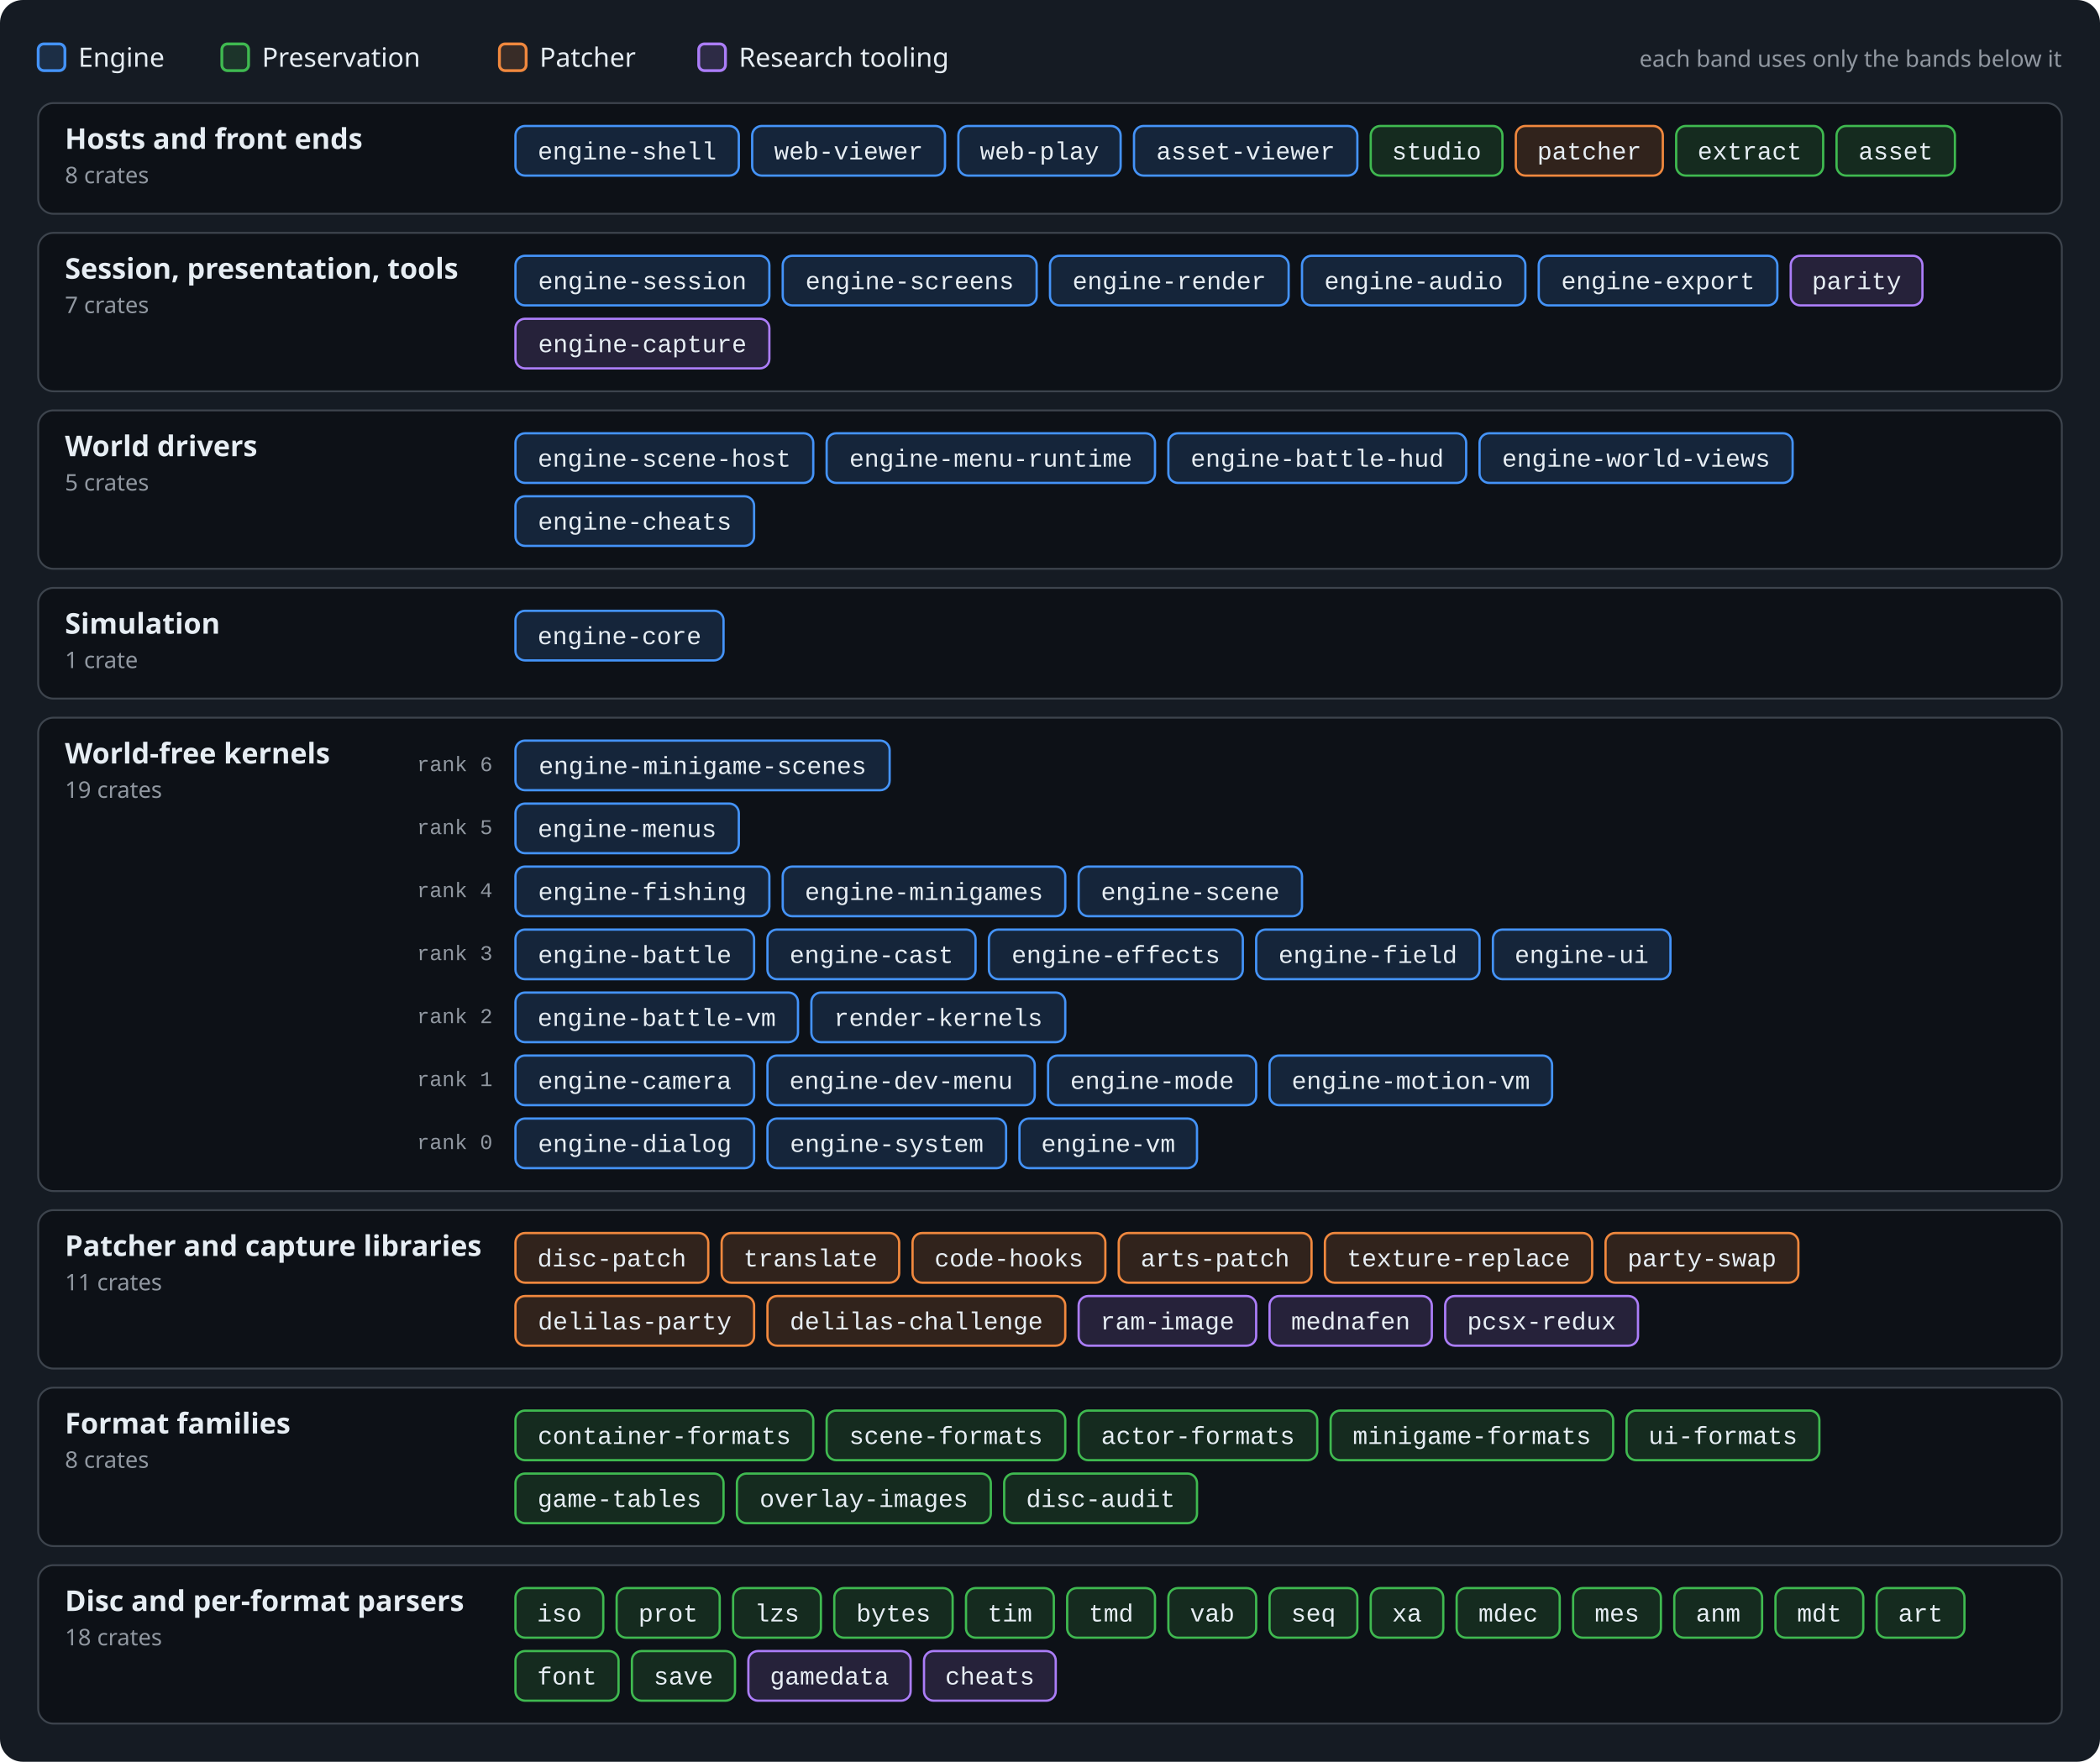
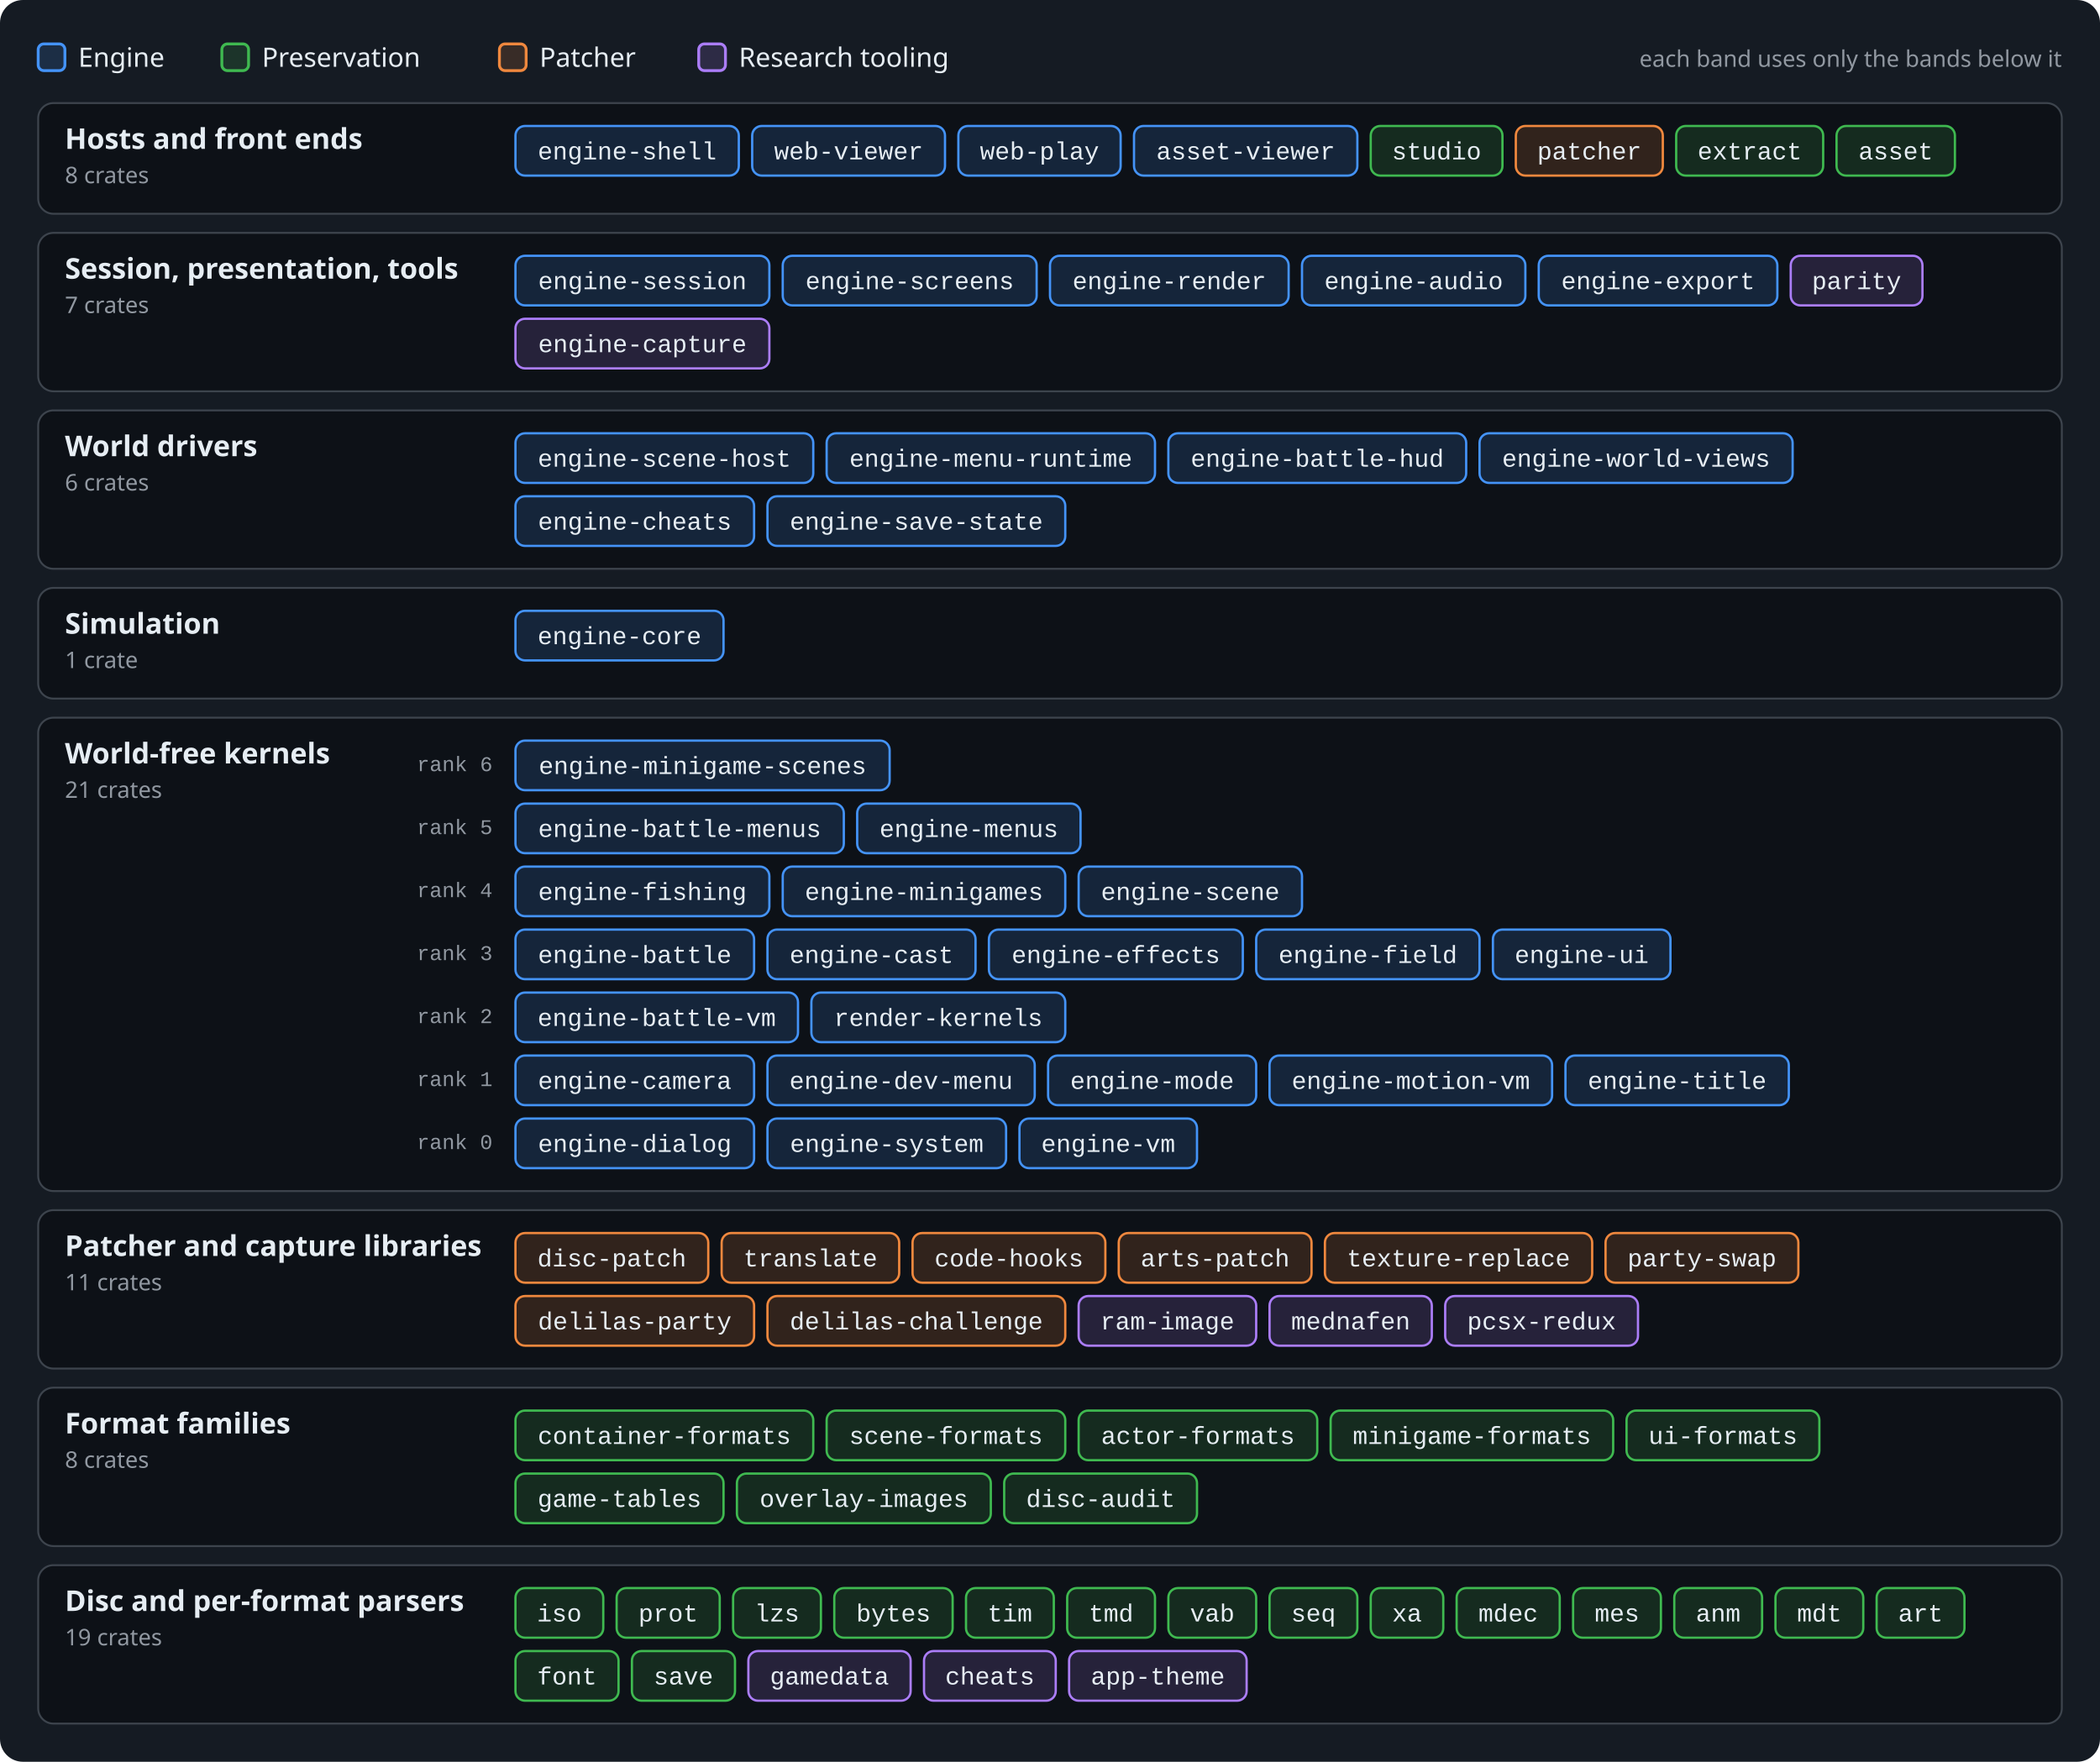
<svg xmlns="http://www.w3.org/2000/svg" viewBox="0 0 1100 923" width="1100" height="923" role="img" aria-labelledby="t d">
  <style>text{font-family:-apple-system, BlinkMacSystemFont, 'Segoe UI', 'Noto Sans', Helvetica, Arial, sans-serif;fill:#e6edf3}.ch{font-family:ui-monospace, SFMono-Regular, Menlo, Consolas, 'Liberation Mono', monospace;font-size:13px}.bt{font-size:15px;font-weight:600}.mu{font-size:12px;fill:#9198a1}.rk{font-family:ui-monospace, SFMono-Regular, Menlo, Consolas, 'Liberation Mono', monospace;font-size:11px;fill:#9198a1}.lg{font-size:14px}</style>
  <rect width="1100" height="923" rx="12" fill="#151b23" />
  <rect x="20" y="23" width="14" height="14" rx="3" fill="#4493f8" fill-opacity="0.16" stroke="#4493f8" stroke-width="1.5" />
  <text x="41" y="35" class="lg">Engine</text>
  <rect x="116.2" y="23" width="14" height="14" rx="3" fill="#3fb950" fill-opacity="0.16" stroke="#3fb950" stroke-width="1.5" />
  <text x="137.2" y="35" class="lg">Preservation</text>
  <rect x="261.6" y="23" width="14" height="14" rx="3" fill="#f0883e" fill-opacity="0.16" stroke="#f0883e" stroke-width="1.5" />
  <text x="282.6" y="35" class="lg">Patcher</text>
  <rect x="366" y="23" width="14" height="14" rx="3" fill="#ab7df8" fill-opacity="0.16" stroke="#ab7df8" stroke-width="1.5" />
  <text x="387" y="35" class="lg">Research tooling</text>
  <text x="1080" y="35" class="mu" text-anchor="end">each band uses only the bands below it</text>
  <rect x="20" y="54" width="1060" height="58" rx="8" fill="#0d1117" stroke="#3d444d" />
  <text x="34" y="78" class="bt">Hosts and front ends</text>
  <text x="34" y="96" class="mu">8 crates</text>
  <g>
    <rect x="270" y="66" width="117" height="26" rx="5" fill="#4493f8" fill-opacity="0.16" stroke="#4493f8" stroke-width="1.2" />
    <text x="328.5" y="83.5" class="ch" text-anchor="middle">engine-shell</text>
  </g>
  <g>
    <rect x="394" y="66" width="101" height="26" rx="5" fill="#4493f8" fill-opacity="0.16" stroke="#4493f8" stroke-width="1.2" />
    <text x="444.5" y="83.5" class="ch" text-anchor="middle">web-viewer</text>
  </g>
  <g>
    <rect x="502" y="66" width="85" height="26" rx="5" fill="#4493f8" fill-opacity="0.16" stroke="#4493f8" stroke-width="1.2" />
    <text x="544.5" y="83.5" class="ch" text-anchor="middle">web-play</text>
  </g>
  <g>
    <rect x="594" y="66" width="117" height="26" rx="5" fill="#4493f8" fill-opacity="0.16" stroke="#4493f8" stroke-width="1.2" />
    <text x="652.5" y="83.5" class="ch" text-anchor="middle">asset-viewer</text>
  </g>
  <g>
    <rect x="718" y="66" width="69" height="26" rx="5" fill="#3fb950" fill-opacity="0.16" stroke="#3fb950" stroke-width="1.2" />
    <text x="752.5" y="83.5" class="ch" text-anchor="middle">studio</text>
  </g>
  <g>
    <rect x="794" y="66" width="77" height="26" rx="5" fill="#f0883e" fill-opacity="0.16" stroke="#f0883e" stroke-width="1.2" />
    <text x="832.5" y="83.5" class="ch" text-anchor="middle">patcher</text>
  </g>
  <g>
    <rect x="878" y="66" width="77" height="26" rx="5" fill="#3fb950" fill-opacity="0.16" stroke="#3fb950" stroke-width="1.2" />
    <text x="916.5" y="83.5" class="ch" text-anchor="middle">extract</text>
  </g>
  <g>
    <rect x="962" y="66" width="62" height="26" rx="5" fill="#3fb950" fill-opacity="0.16" stroke="#3fb950" stroke-width="1.2" />
    <text x="993.0" y="83.5" class="ch" text-anchor="middle">asset</text>
  </g>
  <rect x="20" y="122" width="1060" height="83" rx="8" fill="#0d1117" stroke="#3d444d" />
  <text x="34" y="146" class="bt">Session, presentation, tools</text>
  <text x="34" y="164" class="mu">7 crates</text>
  <g>
    <rect x="270" y="134" width="133" height="26" rx="5" fill="#4493f8" fill-opacity="0.16" stroke="#4493f8" stroke-width="1.2" />
    <text x="336.5" y="151.5" class="ch" text-anchor="middle">engine-session</text>
  </g>
  <g>
    <rect x="410" y="134" width="133" height="26" rx="5" fill="#4493f8" fill-opacity="0.16" stroke="#4493f8" stroke-width="1.2" />
    <text x="476.5" y="151.5" class="ch" text-anchor="middle">engine-screens</text>
  </g>
  <g>
    <rect x="550" y="134" width="125" height="26" rx="5" fill="#4493f8" fill-opacity="0.16" stroke="#4493f8" stroke-width="1.2" />
    <text x="612.5" y="151.5" class="ch" text-anchor="middle">engine-render</text>
  </g>
  <g>
    <rect x="682" y="134" width="117" height="26" rx="5" fill="#4493f8" fill-opacity="0.16" stroke="#4493f8" stroke-width="1.2" />
    <text x="740.5" y="151.5" class="ch" text-anchor="middle">engine-audio</text>
  </g>
  <g>
    <rect x="806" y="134" width="125" height="26" rx="5" fill="#4493f8" fill-opacity="0.16" stroke="#4493f8" stroke-width="1.2" />
    <text x="868.5" y="151.5" class="ch" text-anchor="middle">engine-export</text>
  </g>
  <g>
    <rect x="938" y="134" width="69" height="26" rx="5" fill="#ab7df8" fill-opacity="0.16" stroke="#ab7df8" stroke-width="1.2" />
    <text x="972.5" y="151.5" class="ch" text-anchor="middle">parity</text>
  </g>
  <g>
    <rect x="270" y="167" width="133" height="26" rx="5" fill="#ab7df8" fill-opacity="0.16" stroke="#ab7df8" stroke-width="1.2" />
    <text x="336.5" y="184.5" class="ch" text-anchor="middle">engine-capture</text>
  </g>
  <rect x="20" y="215" width="1060" height="83" rx="8" fill="#0d1117" stroke="#3d444d" />
  <text x="34" y="239" class="bt">World drivers</text>
-   <text x="34" y="257" class="mu">5 crates</text>
+   <text x="34" y="257" class="mu">6 crates</text>
  <g>
    <rect x="270" y="227" width="156" height="26" rx="5" fill="#4493f8" fill-opacity="0.16" stroke="#4493f8" stroke-width="1.2" />
    <text x="348.0" y="244.5" class="ch" text-anchor="middle">engine-scene-host</text>
  </g>
  <g>
    <rect x="433" y="227" width="172" height="26" rx="5" fill="#4493f8" fill-opacity="0.16" stroke="#4493f8" stroke-width="1.2" />
    <text x="519.0" y="244.5" class="ch" text-anchor="middle">engine-menu-runtime</text>
  </g>
  <g>
    <rect x="612" y="227" width="156" height="26" rx="5" fill="#4493f8" fill-opacity="0.16" stroke="#4493f8" stroke-width="1.2" />
    <text x="690.0" y="244.5" class="ch" text-anchor="middle">engine-battle-hud</text>
  </g>
  <g>
    <rect x="775" y="227" width="164" height="26" rx="5" fill="#4493f8" fill-opacity="0.16" stroke="#4493f8" stroke-width="1.2" />
    <text x="857.0" y="244.5" class="ch" text-anchor="middle">engine-world-views</text>
  </g>
  <g>
    <rect x="270" y="260" width="125" height="26" rx="5" fill="#4493f8" fill-opacity="0.16" stroke="#4493f8" stroke-width="1.2" />
    <text x="332.5" y="277.5" class="ch" text-anchor="middle">engine-cheats</text>
+   </g>
+   <g>
+     <rect x="402" y="260" width="156" height="26" rx="5" fill="#4493f8" fill-opacity="0.16" stroke="#4493f8" stroke-width="1.2" />
+     <text x="480.0" y="277.5" class="ch" text-anchor="middle">engine-save-state</text>
  </g>
  <rect x="20" y="308" width="1060" height="58" rx="8" fill="#0d1117" stroke="#3d444d" />
  <text x="34" y="332" class="bt">Simulation</text>
  <text x="34" y="350" class="mu">1 crate</text>
  <g>
    <rect x="270" y="320" width="109" height="26" rx="5" fill="#4493f8" fill-opacity="0.16" stroke="#4493f8" stroke-width="1.2" />
    <text x="324.5" y="337.5" class="ch" text-anchor="middle">engine-core</text>
  </g>
  <rect x="20" y="376" width="1060" height="248" rx="8" fill="#0d1117" stroke="#3d444d" />
  <text x="34" y="400" class="bt">World-free kernels</text>
-   <text x="34" y="418" class="mu">19 crates</text>
+   <text x="34" y="418" class="mu">21 crates</text>
  <text x="258" y="404" class="rk" text-anchor="end">rank 6</text>
  <g>
    <rect x="270" y="388" width="196" height="26" rx="5" fill="#4493f8" fill-opacity="0.16" stroke="#4493f8" stroke-width="1.2" />
    <text x="368.0" y="405.5" class="ch" text-anchor="middle">engine-minigame-scenes</text>
  </g>
  <text x="258" y="437" class="rk" text-anchor="end">rank 5</text>
  <g>
-     <rect x="270" y="421" width="117" height="26" rx="5" fill="#4493f8" fill-opacity="0.16" stroke="#4493f8" stroke-width="1.2" />
-     <text x="328.5" y="438.5" class="ch" text-anchor="middle">engine-menus</text>
+     <rect x="270" y="421" width="172" height="26" rx="5" fill="#4493f8" fill-opacity="0.16" stroke="#4493f8" stroke-width="1.2" />
+     <text x="356.0" y="438.5" class="ch" text-anchor="middle">engine-battle-menus</text>
+   </g>
+   <g>
+     <rect x="449" y="421" width="117" height="26" rx="5" fill="#4493f8" fill-opacity="0.16" stroke="#4493f8" stroke-width="1.2" />
+     <text x="507.5" y="438.5" class="ch" text-anchor="middle">engine-menus</text>
  </g>
  <text x="258" y="470" class="rk" text-anchor="end">rank 4</text>
  <g>
    <rect x="270" y="454" width="133" height="26" rx="5" fill="#4493f8" fill-opacity="0.16" stroke="#4493f8" stroke-width="1.2" />
    <text x="336.5" y="471.5" class="ch" text-anchor="middle">engine-fishing</text>
  </g>
  <g>
    <rect x="410" y="454" width="148" height="26" rx="5" fill="#4493f8" fill-opacity="0.16" stroke="#4493f8" stroke-width="1.2" />
    <text x="484.0" y="471.5" class="ch" text-anchor="middle">engine-minigames</text>
  </g>
  <g>
    <rect x="565" y="454" width="117" height="26" rx="5" fill="#4493f8" fill-opacity="0.16" stroke="#4493f8" stroke-width="1.2" />
    <text x="623.5" y="471.5" class="ch" text-anchor="middle">engine-scene</text>
  </g>
  <text x="258" y="503" class="rk" text-anchor="end">rank 3</text>
  <g>
    <rect x="270" y="487" width="125" height="26" rx="5" fill="#4493f8" fill-opacity="0.16" stroke="#4493f8" stroke-width="1.2" />
    <text x="332.5" y="504.5" class="ch" text-anchor="middle">engine-battle</text>
  </g>
  <g>
    <rect x="402" y="487" width="109" height="26" rx="5" fill="#4493f8" fill-opacity="0.16" stroke="#4493f8" stroke-width="1.2" />
    <text x="456.5" y="504.5" class="ch" text-anchor="middle">engine-cast</text>
  </g>
  <g>
    <rect x="518" y="487" width="133" height="26" rx="5" fill="#4493f8" fill-opacity="0.16" stroke="#4493f8" stroke-width="1.2" />
    <text x="584.5" y="504.5" class="ch" text-anchor="middle">engine-effects</text>
  </g>
  <g>
    <rect x="658" y="487" width="117" height="26" rx="5" fill="#4493f8" fill-opacity="0.16" stroke="#4493f8" stroke-width="1.2" />
    <text x="716.5" y="504.5" class="ch" text-anchor="middle">engine-field</text>
  </g>
  <g>
    <rect x="782" y="487" width="93" height="26" rx="5" fill="#4493f8" fill-opacity="0.16" stroke="#4493f8" stroke-width="1.2" />
    <text x="828.5" y="504.5" class="ch" text-anchor="middle">engine-ui</text>
  </g>
  <text x="258" y="536" class="rk" text-anchor="end">rank 2</text>
  <g>
    <rect x="270" y="520" width="148" height="26" rx="5" fill="#4493f8" fill-opacity="0.16" stroke="#4493f8" stroke-width="1.2" />
    <text x="344.0" y="537.5" class="ch" text-anchor="middle">engine-battle-vm</text>
  </g>
  <g>
    <rect x="425" y="520" width="133" height="26" rx="5" fill="#4493f8" fill-opacity="0.16" stroke="#4493f8" stroke-width="1.2" />
    <text x="491.5" y="537.5" class="ch" text-anchor="middle">render-kernels</text>
  </g>
  <text x="258" y="569" class="rk" text-anchor="end">rank 1</text>
  <g>
    <rect x="270" y="553" width="125" height="26" rx="5" fill="#4493f8" fill-opacity="0.16" stroke="#4493f8" stroke-width="1.2" />
    <text x="332.5" y="570.5" class="ch" text-anchor="middle">engine-camera</text>
  </g>
  <g>
    <rect x="402" y="553" width="140" height="26" rx="5" fill="#4493f8" fill-opacity="0.16" stroke="#4493f8" stroke-width="1.2" />
    <text x="472.0" y="570.5" class="ch" text-anchor="middle">engine-dev-menu</text>
  </g>
  <g>
    <rect x="549" y="553" width="109" height="26" rx="5" fill="#4493f8" fill-opacity="0.16" stroke="#4493f8" stroke-width="1.2" />
    <text x="603.5" y="570.5" class="ch" text-anchor="middle">engine-mode</text>
  </g>
  <g>
    <rect x="665" y="553" width="148" height="26" rx="5" fill="#4493f8" fill-opacity="0.16" stroke="#4493f8" stroke-width="1.2" />
    <text x="739.0" y="570.5" class="ch" text-anchor="middle">engine-motion-vm</text>
+   </g>
+   <g>
+     <rect x="820" y="553" width="117" height="26" rx="5" fill="#4493f8" fill-opacity="0.16" stroke="#4493f8" stroke-width="1.2" />
+     <text x="878.5" y="570.5" class="ch" text-anchor="middle">engine-title</text>
  </g>
  <text x="258" y="602" class="rk" text-anchor="end">rank 0</text>
  <g>
    <rect x="270" y="586" width="125" height="26" rx="5" fill="#4493f8" fill-opacity="0.16" stroke="#4493f8" stroke-width="1.2" />
    <text x="332.5" y="603.5" class="ch" text-anchor="middle">engine-dialog</text>
  </g>
  <g>
    <rect x="402" y="586" width="125" height="26" rx="5" fill="#4493f8" fill-opacity="0.16" stroke="#4493f8" stroke-width="1.2" />
    <text x="464.5" y="603.5" class="ch" text-anchor="middle">engine-system</text>
  </g>
  <g>
    <rect x="534" y="586" width="93" height="26" rx="5" fill="#4493f8" fill-opacity="0.16" stroke="#4493f8" stroke-width="1.2" />
    <text x="580.5" y="603.5" class="ch" text-anchor="middle">engine-vm</text>
  </g>
  <rect x="20" y="634" width="1060" height="83" rx="8" fill="#0d1117" stroke="#3d444d" />
  <text x="34" y="658" class="bt">Patcher and capture libraries</text>
  <text x="34" y="676" class="mu">11 crates</text>
  <g>
    <rect x="270" y="646" width="101" height="26" rx="5" fill="#f0883e" fill-opacity="0.16" stroke="#f0883e" stroke-width="1.2" />
    <text x="320.5" y="663.5" class="ch" text-anchor="middle">disc-patch</text>
  </g>
  <g>
    <rect x="378" y="646" width="93" height="26" rx="5" fill="#f0883e" fill-opacity="0.16" stroke="#f0883e" stroke-width="1.2" />
    <text x="424.5" y="663.5" class="ch" text-anchor="middle">translate</text>
  </g>
  <g>
    <rect x="478" y="646" width="101" height="26" rx="5" fill="#f0883e" fill-opacity="0.16" stroke="#f0883e" stroke-width="1.2" />
    <text x="528.5" y="663.5" class="ch" text-anchor="middle">code-hooks</text>
  </g>
  <g>
    <rect x="586" y="646" width="101" height="26" rx="5" fill="#f0883e" fill-opacity="0.16" stroke="#f0883e" stroke-width="1.2" />
    <text x="636.5" y="663.5" class="ch" text-anchor="middle">arts-patch</text>
  </g>
  <g>
    <rect x="694" y="646" width="140" height="26" rx="5" fill="#f0883e" fill-opacity="0.16" stroke="#f0883e" stroke-width="1.2" />
    <text x="764.0" y="663.5" class="ch" text-anchor="middle">texture-replace</text>
  </g>
  <g>
    <rect x="841" y="646" width="101" height="26" rx="5" fill="#f0883e" fill-opacity="0.16" stroke="#f0883e" stroke-width="1.2" />
    <text x="891.5" y="663.5" class="ch" text-anchor="middle">party-swap</text>
  </g>
  <g>
    <rect x="270" y="679" width="125" height="26" rx="5" fill="#f0883e" fill-opacity="0.16" stroke="#f0883e" stroke-width="1.2" />
    <text x="332.5" y="696.5" class="ch" text-anchor="middle">delilas-party</text>
  </g>
  <g>
    <rect x="402" y="679" width="156" height="26" rx="5" fill="#f0883e" fill-opacity="0.16" stroke="#f0883e" stroke-width="1.2" />
    <text x="480.0" y="696.5" class="ch" text-anchor="middle">delilas-challenge</text>
  </g>
  <g>
    <rect x="565" y="679" width="93" height="26" rx="5" fill="#ab7df8" fill-opacity="0.16" stroke="#ab7df8" stroke-width="1.2" />
    <text x="611.5" y="696.5" class="ch" text-anchor="middle">ram-image</text>
  </g>
  <g>
    <rect x="665" y="679" width="85" height="26" rx="5" fill="#ab7df8" fill-opacity="0.16" stroke="#ab7df8" stroke-width="1.2" />
    <text x="707.5" y="696.5" class="ch" text-anchor="middle">mednafen</text>
  </g>
  <g>
    <rect x="757" y="679" width="101" height="26" rx="5" fill="#ab7df8" fill-opacity="0.16" stroke="#ab7df8" stroke-width="1.2" />
    <text x="807.5" y="696.5" class="ch" text-anchor="middle">pcsx-redux</text>
  </g>
  <rect x="20" y="727" width="1060" height="83" rx="8" fill="#0d1117" stroke="#3d444d" />
  <text x="34" y="751" class="bt">Format families</text>
  <text x="34" y="769" class="mu">8 crates</text>
  <g>
    <rect x="270" y="739" width="156" height="26" rx="5" fill="#3fb950" fill-opacity="0.16" stroke="#3fb950" stroke-width="1.2" />
    <text x="348.0" y="756.5" class="ch" text-anchor="middle">container-formats</text>
  </g>
  <g>
    <rect x="433" y="739" width="125" height="26" rx="5" fill="#3fb950" fill-opacity="0.16" stroke="#3fb950" stroke-width="1.2" />
    <text x="495.5" y="756.5" class="ch" text-anchor="middle">scene-formats</text>
  </g>
  <g>
    <rect x="565" y="739" width="125" height="26" rx="5" fill="#3fb950" fill-opacity="0.16" stroke="#3fb950" stroke-width="1.2" />
    <text x="627.5" y="756.5" class="ch" text-anchor="middle">actor-formats</text>
  </g>
  <g>
    <rect x="697" y="739" width="148" height="26" rx="5" fill="#3fb950" fill-opacity="0.16" stroke="#3fb950" stroke-width="1.2" />
    <text x="771.0" y="756.5" class="ch" text-anchor="middle">minigame-formats</text>
  </g>
  <g>
    <rect x="852" y="739" width="101" height="26" rx="5" fill="#3fb950" fill-opacity="0.16" stroke="#3fb950" stroke-width="1.2" />
    <text x="902.5" y="756.5" class="ch" text-anchor="middle">ui-formats</text>
  </g>
  <g>
    <rect x="270" y="772" width="109" height="26" rx="5" fill="#3fb950" fill-opacity="0.16" stroke="#3fb950" stroke-width="1.2" />
    <text x="324.5" y="789.5" class="ch" text-anchor="middle">game-tables</text>
  </g>
  <g>
    <rect x="386" y="772" width="133" height="26" rx="5" fill="#3fb950" fill-opacity="0.16" stroke="#3fb950" stroke-width="1.2" />
    <text x="452.5" y="789.5" class="ch" text-anchor="middle">overlay-images</text>
  </g>
  <g>
    <rect x="526" y="772" width="101" height="26" rx="5" fill="#3fb950" fill-opacity="0.16" stroke="#3fb950" stroke-width="1.2" />
    <text x="576.5" y="789.5" class="ch" text-anchor="middle">disc-audit</text>
  </g>
  <rect x="20" y="820" width="1060" height="83" rx="8" fill="#0d1117" stroke="#3d444d" />
  <text x="34" y="844" class="bt">Disc and per-format parsers</text>
-   <text x="34" y="862" class="mu">18 crates</text>
+   <text x="34" y="862" class="mu">19 crates</text>
  <g>
    <rect x="270" y="832" width="46" height="26" rx="5" fill="#3fb950" fill-opacity="0.16" stroke="#3fb950" stroke-width="1.2" />
    <text x="293.0" y="849.5" class="ch" text-anchor="middle">iso</text>
  </g>
  <g>
    <rect x="323" y="832" width="54" height="26" rx="5" fill="#3fb950" fill-opacity="0.16" stroke="#3fb950" stroke-width="1.2" />
    <text x="350.0" y="849.5" class="ch" text-anchor="middle">prot</text>
  </g>
  <g>
    <rect x="384" y="832" width="46" height="26" rx="5" fill="#3fb950" fill-opacity="0.16" stroke="#3fb950" stroke-width="1.2" />
    <text x="407.0" y="849.5" class="ch" text-anchor="middle">lzs</text>
  </g>
  <g>
    <rect x="437" y="832" width="62" height="26" rx="5" fill="#3fb950" fill-opacity="0.16" stroke="#3fb950" stroke-width="1.2" />
    <text x="468.0" y="849.5" class="ch" text-anchor="middle">bytes</text>
  </g>
  <g>
    <rect x="506" y="832" width="46" height="26" rx="5" fill="#3fb950" fill-opacity="0.16" stroke="#3fb950" stroke-width="1.2" />
    <text x="529.0" y="849.5" class="ch" text-anchor="middle">tim</text>
  </g>
  <g>
    <rect x="559" y="832" width="46" height="26" rx="5" fill="#3fb950" fill-opacity="0.16" stroke="#3fb950" stroke-width="1.2" />
    <text x="582.0" y="849.5" class="ch" text-anchor="middle">tmd</text>
  </g>
  <g>
    <rect x="612" y="832" width="46" height="26" rx="5" fill="#3fb950" fill-opacity="0.16" stroke="#3fb950" stroke-width="1.2" />
    <text x="635.0" y="849.5" class="ch" text-anchor="middle">vab</text>
  </g>
  <g>
    <rect x="665" y="832" width="46" height="26" rx="5" fill="#3fb950" fill-opacity="0.16" stroke="#3fb950" stroke-width="1.2" />
    <text x="688.0" y="849.5" class="ch" text-anchor="middle">seq</text>
  </g>
  <g>
    <rect x="718" y="832" width="38" height="26" rx="5" fill="#3fb950" fill-opacity="0.16" stroke="#3fb950" stroke-width="1.2" />
    <text x="737.0" y="849.5" class="ch" text-anchor="middle">xa</text>
  </g>
  <g>
    <rect x="763" y="832" width="54" height="26" rx="5" fill="#3fb950" fill-opacity="0.16" stroke="#3fb950" stroke-width="1.2" />
    <text x="790.0" y="849.5" class="ch" text-anchor="middle">mdec</text>
  </g>
  <g>
    <rect x="824" y="832" width="46" height="26" rx="5" fill="#3fb950" fill-opacity="0.16" stroke="#3fb950" stroke-width="1.2" />
    <text x="847.0" y="849.5" class="ch" text-anchor="middle">mes</text>
  </g>
  <g>
    <rect x="877" y="832" width="46" height="26" rx="5" fill="#3fb950" fill-opacity="0.16" stroke="#3fb950" stroke-width="1.2" />
    <text x="900.0" y="849.5" class="ch" text-anchor="middle">anm</text>
  </g>
  <g>
    <rect x="930" y="832" width="46" height="26" rx="5" fill="#3fb950" fill-opacity="0.16" stroke="#3fb950" stroke-width="1.2" />
    <text x="953.0" y="849.5" class="ch" text-anchor="middle">mdt</text>
  </g>
  <g>
    <rect x="983" y="832" width="46" height="26" rx="5" fill="#3fb950" fill-opacity="0.16" stroke="#3fb950" stroke-width="1.2" />
    <text x="1006.0" y="849.5" class="ch" text-anchor="middle">art</text>
  </g>
  <g>
    <rect x="270" y="865" width="54" height="26" rx="5" fill="#3fb950" fill-opacity="0.16" stroke="#3fb950" stroke-width="1.2" />
    <text x="297.0" y="882.5" class="ch" text-anchor="middle">font</text>
  </g>
  <g>
    <rect x="331" y="865" width="54" height="26" rx="5" fill="#3fb950" fill-opacity="0.16" stroke="#3fb950" stroke-width="1.2" />
    <text x="358.0" y="882.5" class="ch" text-anchor="middle">save</text>
  </g>
  <g>
    <rect x="392" y="865" width="85" height="26" rx="5" fill="#ab7df8" fill-opacity="0.16" stroke="#ab7df8" stroke-width="1.2" />
    <text x="434.5" y="882.5" class="ch" text-anchor="middle">gamedata</text>
  </g>
  <g>
    <rect x="484" y="865" width="69" height="26" rx="5" fill="#ab7df8" fill-opacity="0.16" stroke="#ab7df8" stroke-width="1.2" />
    <text x="518.5" y="882.5" class="ch" text-anchor="middle">cheats</text>
  </g>
+   <g>
+     <rect x="560" y="865" width="93" height="26" rx="5" fill="#ab7df8" fill-opacity="0.16" stroke="#ab7df8" stroke-width="1.2" />
+     <text x="606.5" y="882.5" class="ch" text-anchor="middle">app-theme</text>
+   </g>
</svg>
